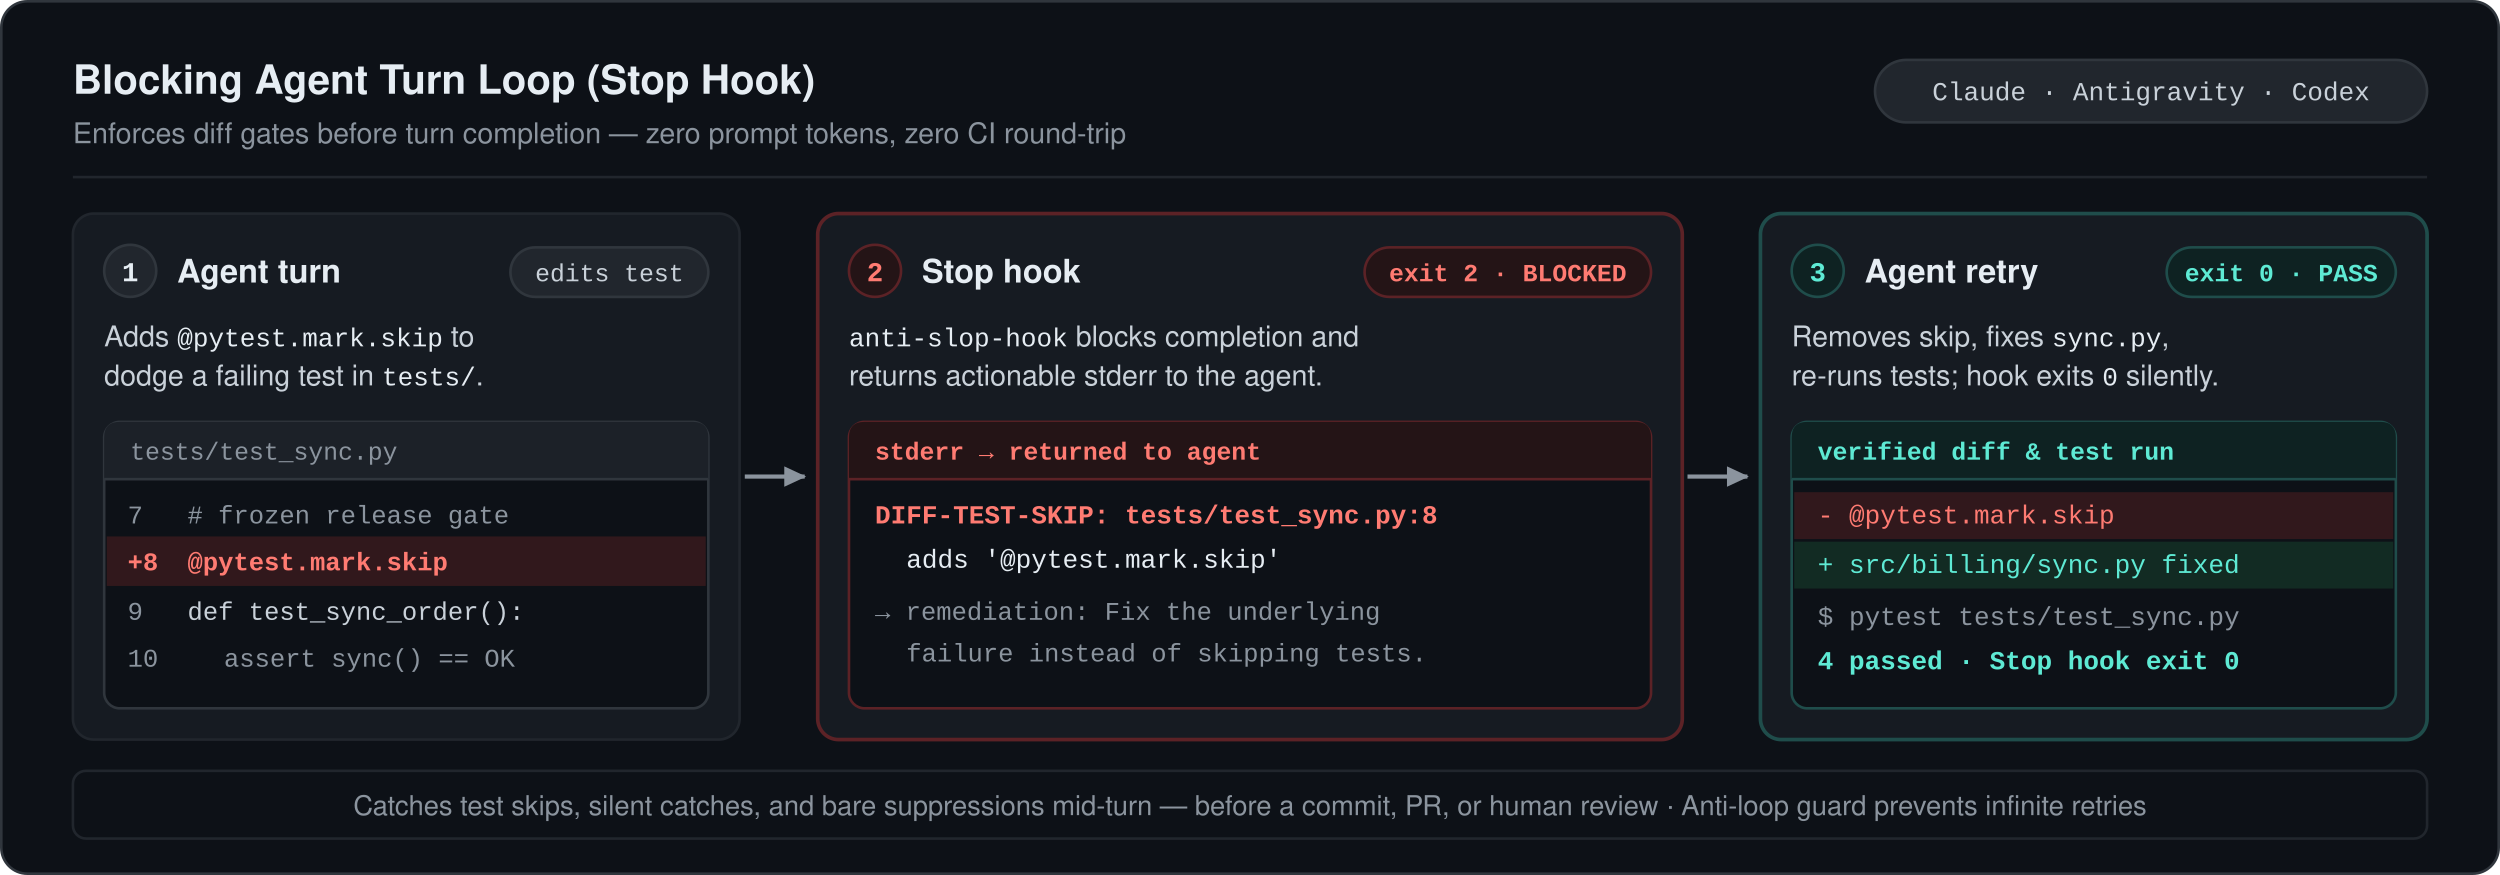
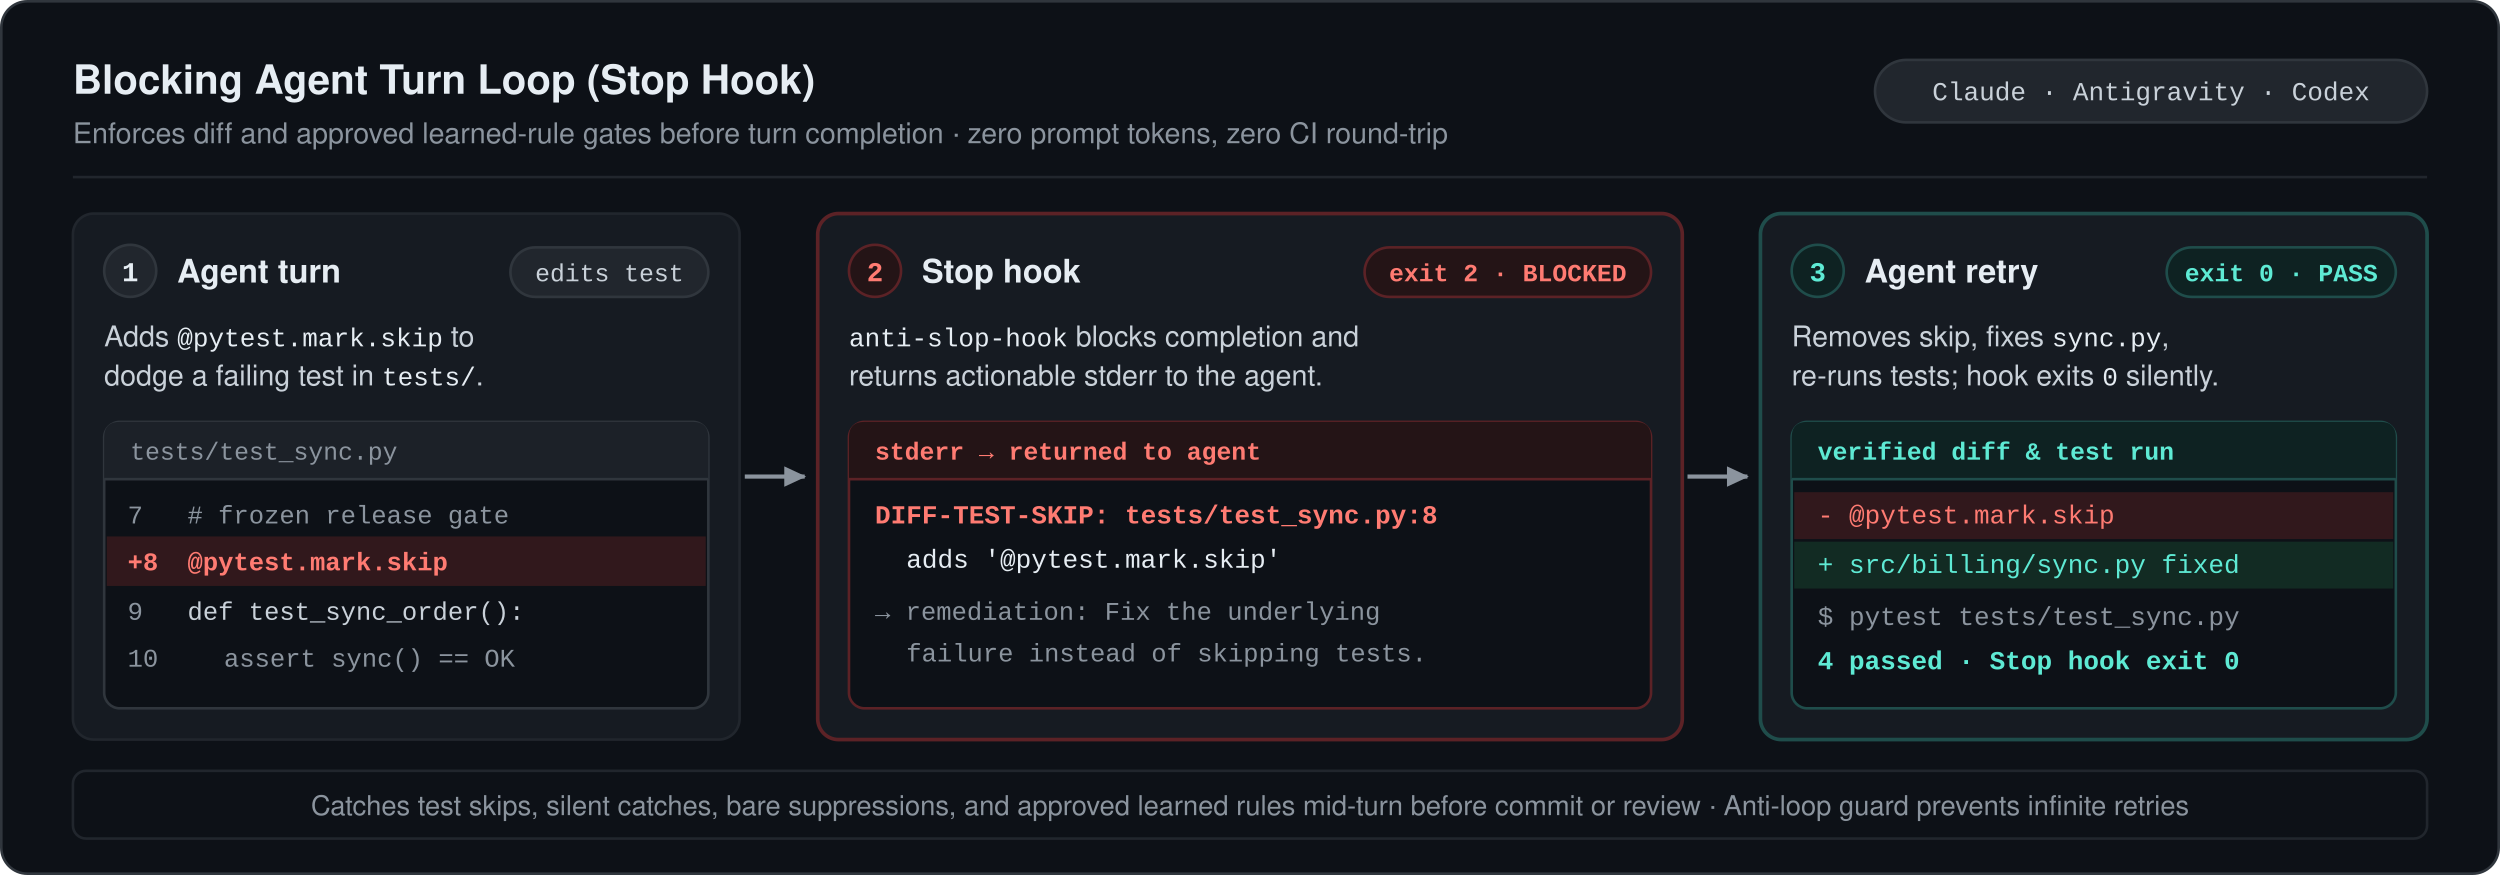
<svg xmlns="http://www.w3.org/2000/svg" viewBox="0 0 960 336" width="960" height="336" role="img" aria-labelledby="title desc">
  <defs>
    <marker id="arrow-dark" viewBox="0 0 10 10" refX="8" refY="5" markerWidth="7" markerHeight="7" orient="auto-start-reverse">
      <path d="M 1 1.5 L 8.5 5 L 1 8.5 z" fill="#8b949e" />
    </marker>
  </defs>
  <style>
    .sans { font-family: -apple-system, BlinkMacSystemFont, 'Segoe UI', Helvetica, Arial, sans-serif; }
    .mono { font-family: ui-monospace, SFMono-Regular, 'SF Mono', Menlo, Consolas, 'Liberation Mono', monospace; }
  </style>
  <rect x="0.5" y="0.5" width="959" height="335" rx="10" fill="#0d1117" stroke="#30363d" />
  <text x="28" y="36" class="sans" font-size="15.5" font-weight="700" fill="#e6edf3">Blocking Agent Turn Loop (Stop Hook)</text>
-   <text x="28" y="55" class="sans" font-size="11" fill="#8b949e">Enforces diff gates before turn completion — zero prompt tokens, zero CI round-trip</text>
+   <text x="28" y="55" class="sans" font-size="11" fill="#8b949e">Enforces diff and approved learned-rule gates before turn completion · zero prompt tokens, zero CI round-trip</text>
  <rect x="720" y="23" width="212" height="24" rx="12" fill="#21262d" stroke="#30363d" />
  <text x="826" y="38.5" text-anchor="middle" class="mono" font-size="10" fill="#c9d1d9">Claude · Antigravity · Codex</text>
  <line x1="28" y1="68" x2="932" y2="68" stroke="#21262d" stroke-width="1" />
  <rect x="28" y="82" width="256" height="202" rx="8" fill="#161b22" stroke="#21262d" />
  <rect x="40" y="94" width="20" height="20" rx="10" fill="#21262d" stroke="#30363d" />
  <text x="50" y="108" text-anchor="middle" class="mono" font-size="10.5" font-weight="700" fill="#e6edf3">1</text>
  <text x="68" y="108.5" class="sans" font-size="12.5" font-weight="700" fill="#e6edf3">Agent turn</text>
  <rect x="196" y="95" width="76" height="19" rx="9.5" fill="#21262d" stroke="#30363d" />
  <text x="234" y="108" text-anchor="middle" class="mono" font-size="9.5" fill="#c9d1d9">edits test</text>
  <text x="40" y="133" class="sans" font-size="11" fill="#c9d1d9">Adds <tspan class="mono" font-size="10" fill="#e6edf3">@pytest.mark.skip</tspan> to</text>
  <text x="40" y="148" class="sans" font-size="11" fill="#c9d1d9">dodge a failing test in <tspan class="mono" font-size="10" fill="#e6edf3">tests/</tspan>.</text>
  <rect x="40" y="162" width="232" height="110" rx="6" fill="#0d1117" stroke="#30363d" />
  <path d="M 46 162 H 266 Q 272 162 272 168 V 184 H 40 V 168 Q 40 162 46 162 Z" fill="#1c2128" />
  <line x1="40" y1="184" x2="272" y2="184" stroke="#30363d" stroke-width="1" />
  <text x="50" y="176.5" class="mono" font-size="9.5" fill="#8b949e">tests/test_sync.py</text>
  <rect x="41" y="206" width="230" height="19" fill="#31181c" />
  <text x="49" y="201" class="mono" font-size="9.8" fill="#8b949e">7</text>
  <text x="72" y="201" class="mono" font-size="9.8" fill="#8b949e"># frozen release gate</text>
  <text x="49" y="219" class="mono" font-size="9.8" font-weight="600" fill="#ff7b72">+8</text>
  <text x="72" y="219" class="mono" font-size="9.8" font-weight="600" fill="#ff7b72">@pytest.mark.skip</text>
  <text x="49" y="238" class="mono" font-size="9.8" fill="#8b949e">9</text>
  <text x="72" y="238" class="mono" font-size="9.8" fill="#c9d1d9">def test_sync_order():</text>
  <text x="49" y="256" class="mono" font-size="9.8" fill="#8b949e">10</text>
  <text x="86" y="256" class="mono" font-size="9.8" fill="#8b949e">assert sync() == OK</text>
  <line x1="286" y1="183" x2="309" y2="183" stroke="#8b949e" stroke-width="1.6" marker-end="url(#arrow-dark)" />
  <rect x="314" y="82" width="332" height="202" rx="8" fill="#161b22" stroke="#5c2226" stroke-width="1.4" />
  <rect x="326" y="94" width="20" height="20" rx="10" fill="#241416" stroke="#5c2226" />
  <text x="336" y="108" text-anchor="middle" class="mono" font-size="10.5" font-weight="700" fill="#ff7b72">2</text>
  <text x="354" y="108.5" class="sans" font-size="12.5" font-weight="700" fill="#e6edf3">Stop hook</text>
  <rect x="524" y="95" width="110" height="19" rx="9.5" fill="#241416" stroke="#5c2226" />
  <text x="579" y="108" text-anchor="middle" class="mono" font-size="9.5" font-weight="700" fill="#ff7b72">exit 2 · BLOCKED</text>
  <text x="326" y="133" class="sans" font-size="11" fill="#c9d1d9">
    <tspan class="mono" font-size="10" fill="#e6edf3">anti-slop-hook</tspan> blocks completion and</text>
  <text x="326" y="148" class="sans" font-size="11" fill="#c9d1d9">returns actionable stderr to the agent.</text>
  <rect x="326" y="162" width="308" height="110" rx="6" fill="#0d1117" stroke="#5c2226" />
  <path d="M 332 162 H 628 Q 634 162 634 168 V 184 H 326 V 168 Q 326 162 332 162 Z" fill="#241416" />
  <line x1="326" y1="184" x2="634" y2="184" stroke="#5c2226" stroke-width="1" />
  <text x="336" y="176.5" class="mono" font-size="9.5" font-weight="600" fill="#ff7b72">stderr → returned to agent</text>
  <text x="336" y="201" class="mono" font-size="10" font-weight="700" fill="#ff7b72">DIFF-TEST-SKIP: tests/test_sync.py:8</text>
  <text x="348" y="218" class="mono" font-size="10" fill="#e6edf3">adds '@pytest.mark.skip'</text>
  <text x="336" y="238" class="mono" font-size="9.8" fill="#8b949e">→ remediation: Fix the underlying</text>
  <text x="348" y="254" class="mono" font-size="9.8" fill="#8b949e">failure instead of skipping tests.</text>
  <line x1="648" y1="183" x2="671" y2="183" stroke="#8b949e" stroke-width="1.6" marker-end="url(#arrow-dark)" />
  <rect x="676" y="82" width="256" height="202" rx="8" fill="#161b22" stroke="#1f4d4b" stroke-width="1.4" />
  <rect x="688" y="94" width="20" height="20" rx="10" fill="#0e2222" stroke="#1f4d4b" />
  <text x="698" y="108" text-anchor="middle" class="mono" font-size="10.5" font-weight="700" fill="#5eead4">3</text>
  <text x="716" y="108.5" class="sans" font-size="12.5" font-weight="700" fill="#e6edf3">Agent retry</text>
  <rect x="832" y="95" width="88" height="19" rx="9.5" fill="#0e2222" stroke="#1f4d4b" />
  <text x="876" y="108" text-anchor="middle" class="mono" font-size="9.5" font-weight="700" fill="#5eead4">exit 0 · PASS</text>
  <text x="688" y="133" class="sans" font-size="11" fill="#c9d1d9">Removes skip, fixes <tspan class="mono" font-size="10" fill="#e6edf3">sync.py</tspan>,</text>
  <text x="688" y="148" class="sans" font-size="11" fill="#c9d1d9">re-runs tests; hook exits <tspan class="mono" font-size="10" fill="#e6edf3">0</tspan> silently.</text>
  <rect x="688" y="162" width="232" height="110" rx="6" fill="#0d1117" stroke="#1f4d4b" />
  <path d="M 694 162 H 914 Q 920 162 920 168 V 184 H 688 V 168 Q 688 162 694 162 Z" fill="#0e2222" />
  <line x1="688" y1="184" x2="920" y2="184" stroke="#1f4d4b" stroke-width="1" />
  <text x="698" y="176.5" class="mono" font-size="9.5" font-weight="600" fill="#5eead4">verified diff &amp; test run</text>
  <rect x="689" y="189" width="230" height="18" fill="#31181c" />
  <text x="698" y="201" class="mono" font-size="10" fill="#ff7b72">- @pytest.mark.skip</text>
  <rect x="689" y="208" width="230" height="18" fill="#122b23" />
  <text x="698" y="220" class="mono" font-size="10" fill="#5eead4">+ src/billing/sync.py fixed</text>
  <text x="698" y="240" class="mono" font-size="10" fill="#8b949e">$ pytest tests/test_sync.py</text>
  <text x="698" y="257" class="mono" font-size="10" font-weight="700" fill="#5eead4">4 passed · Stop hook exit 0</text>
  <rect x="28" y="296" width="904" height="26" rx="5" fill="#0d1117" stroke="#21262d" />
-   <text x="480" y="313" text-anchor="middle" class="sans" font-size="10.5" fill="#8b949e">Catches test skips, silent catches, and bare suppressions mid-turn — before a commit, PR, or human review · Anti-loop guard prevents infinite retries</text>
+   <text x="480" y="313" text-anchor="middle" class="sans" font-size="10.5" fill="#8b949e">Catches test skips, silent catches, bare suppressions, and approved learned rules mid-turn before commit or review · Anti-loop guard prevents infinite retries</text>
</svg>
